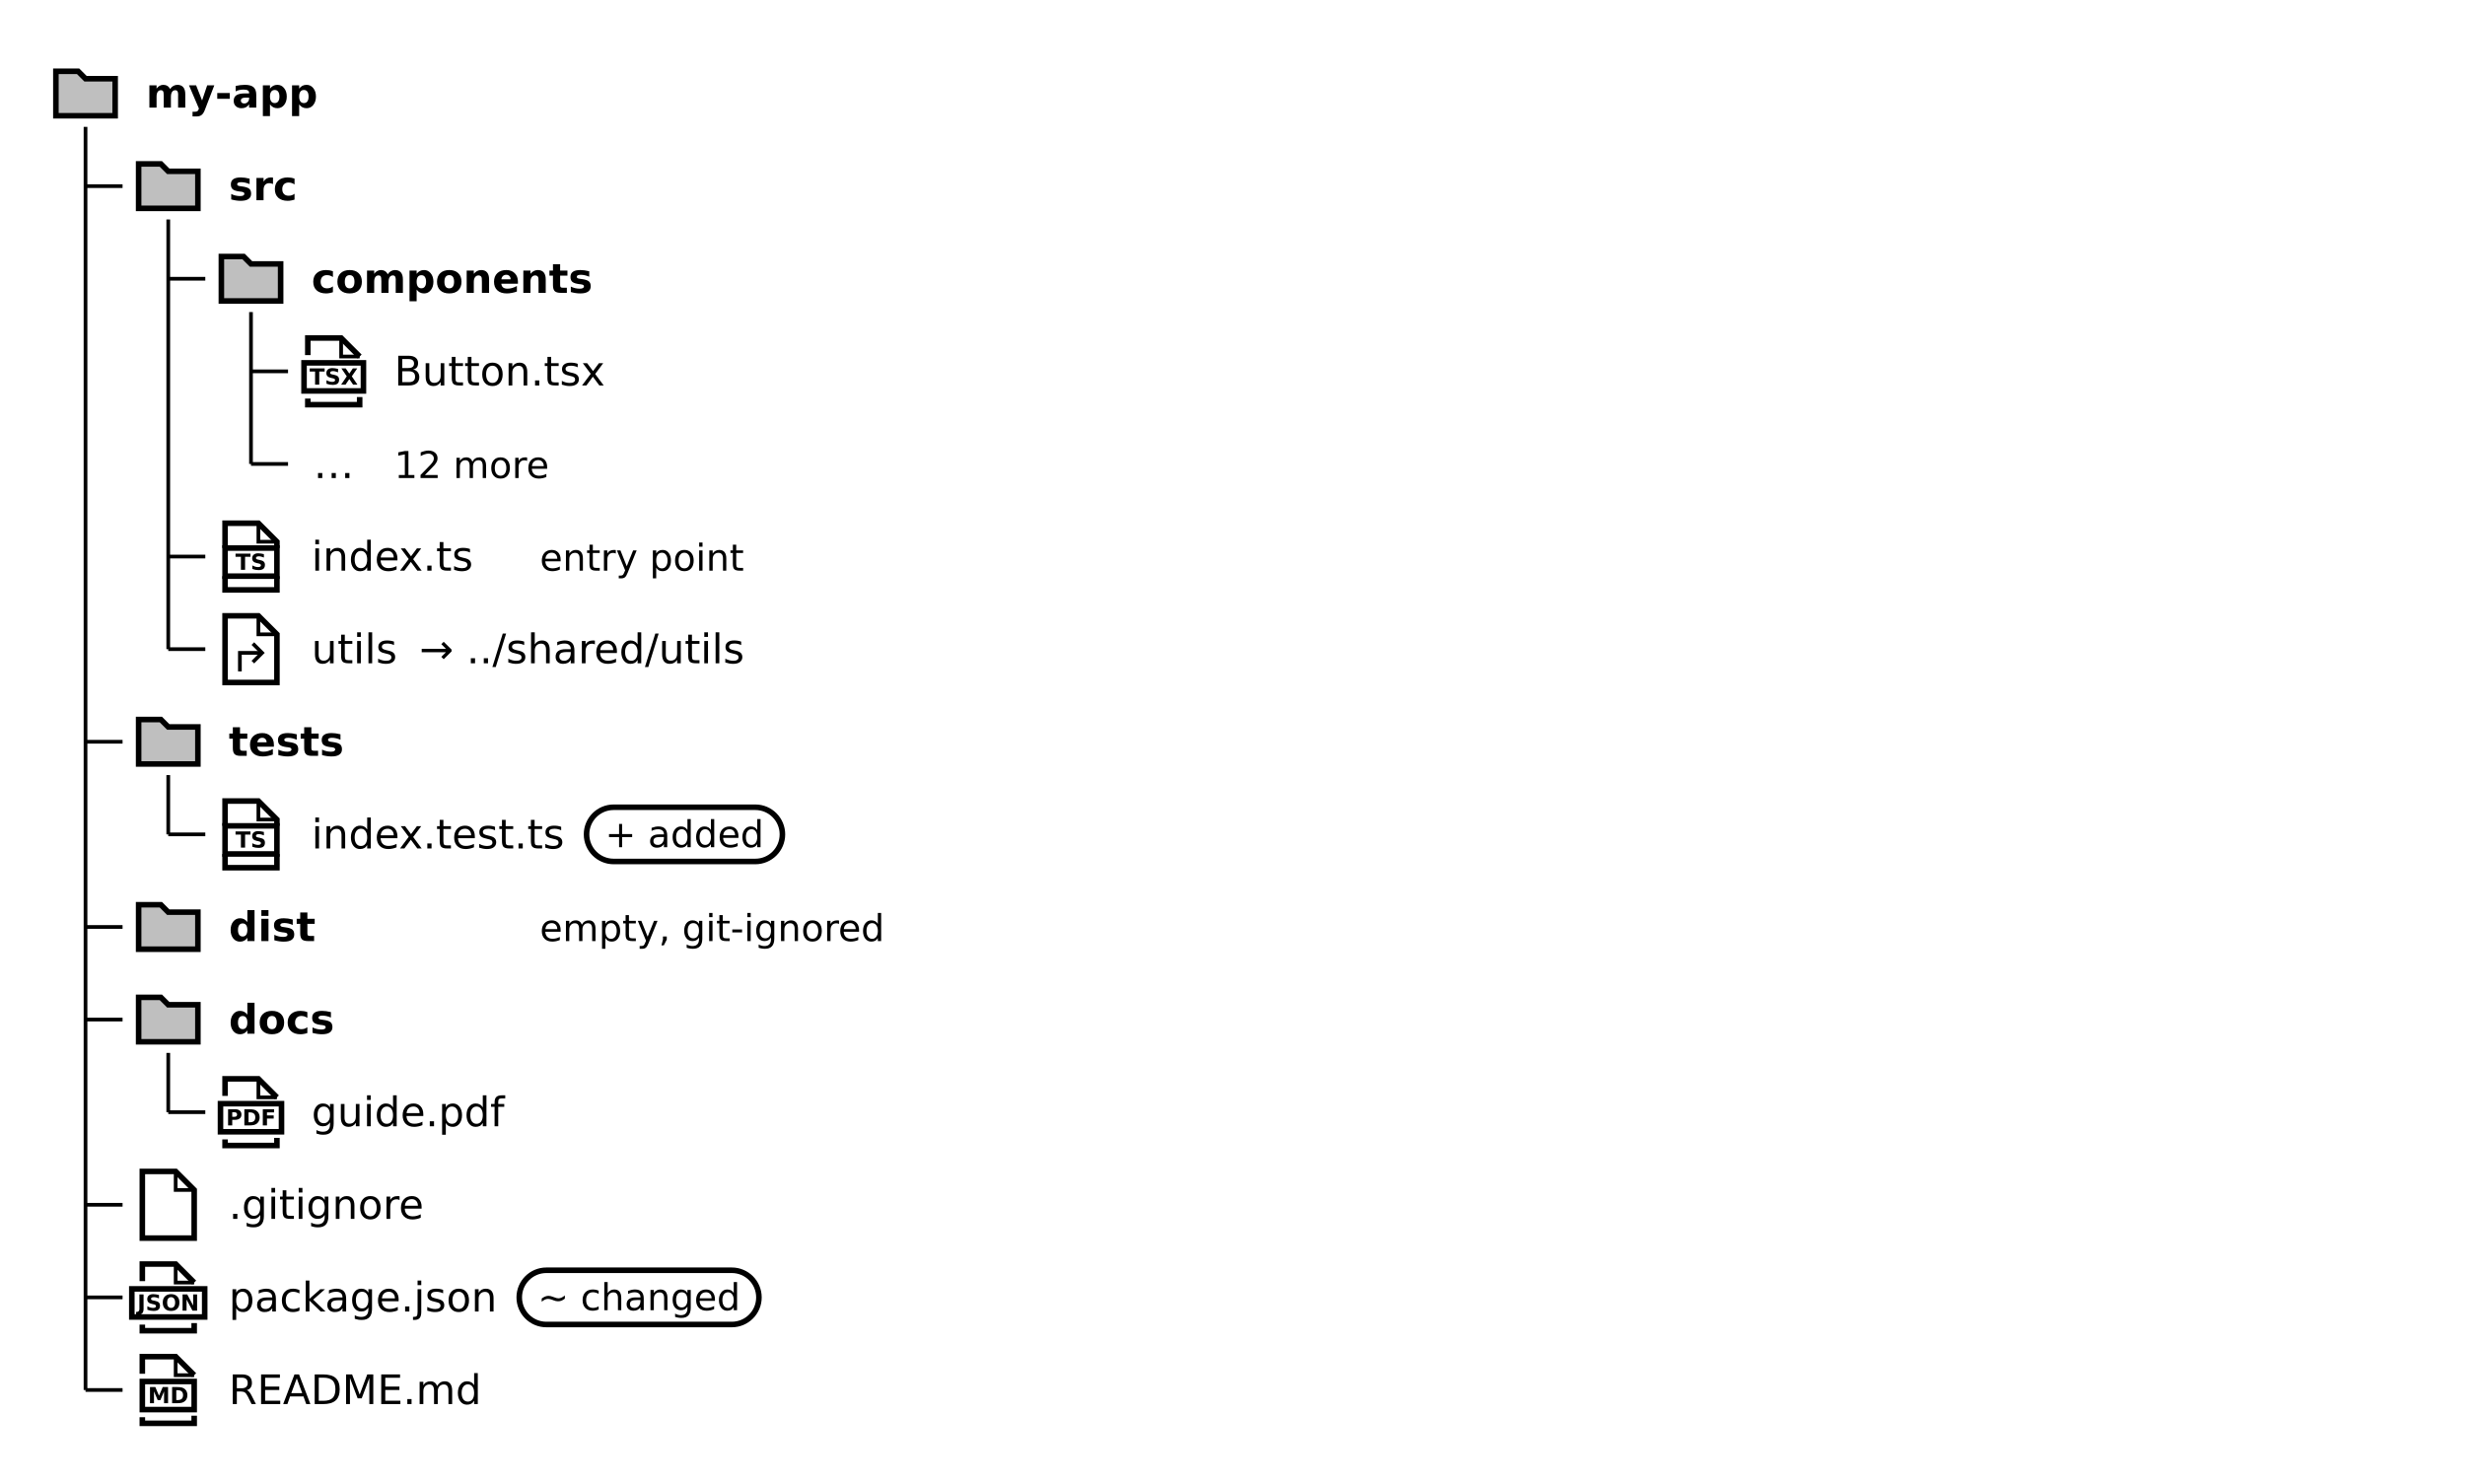
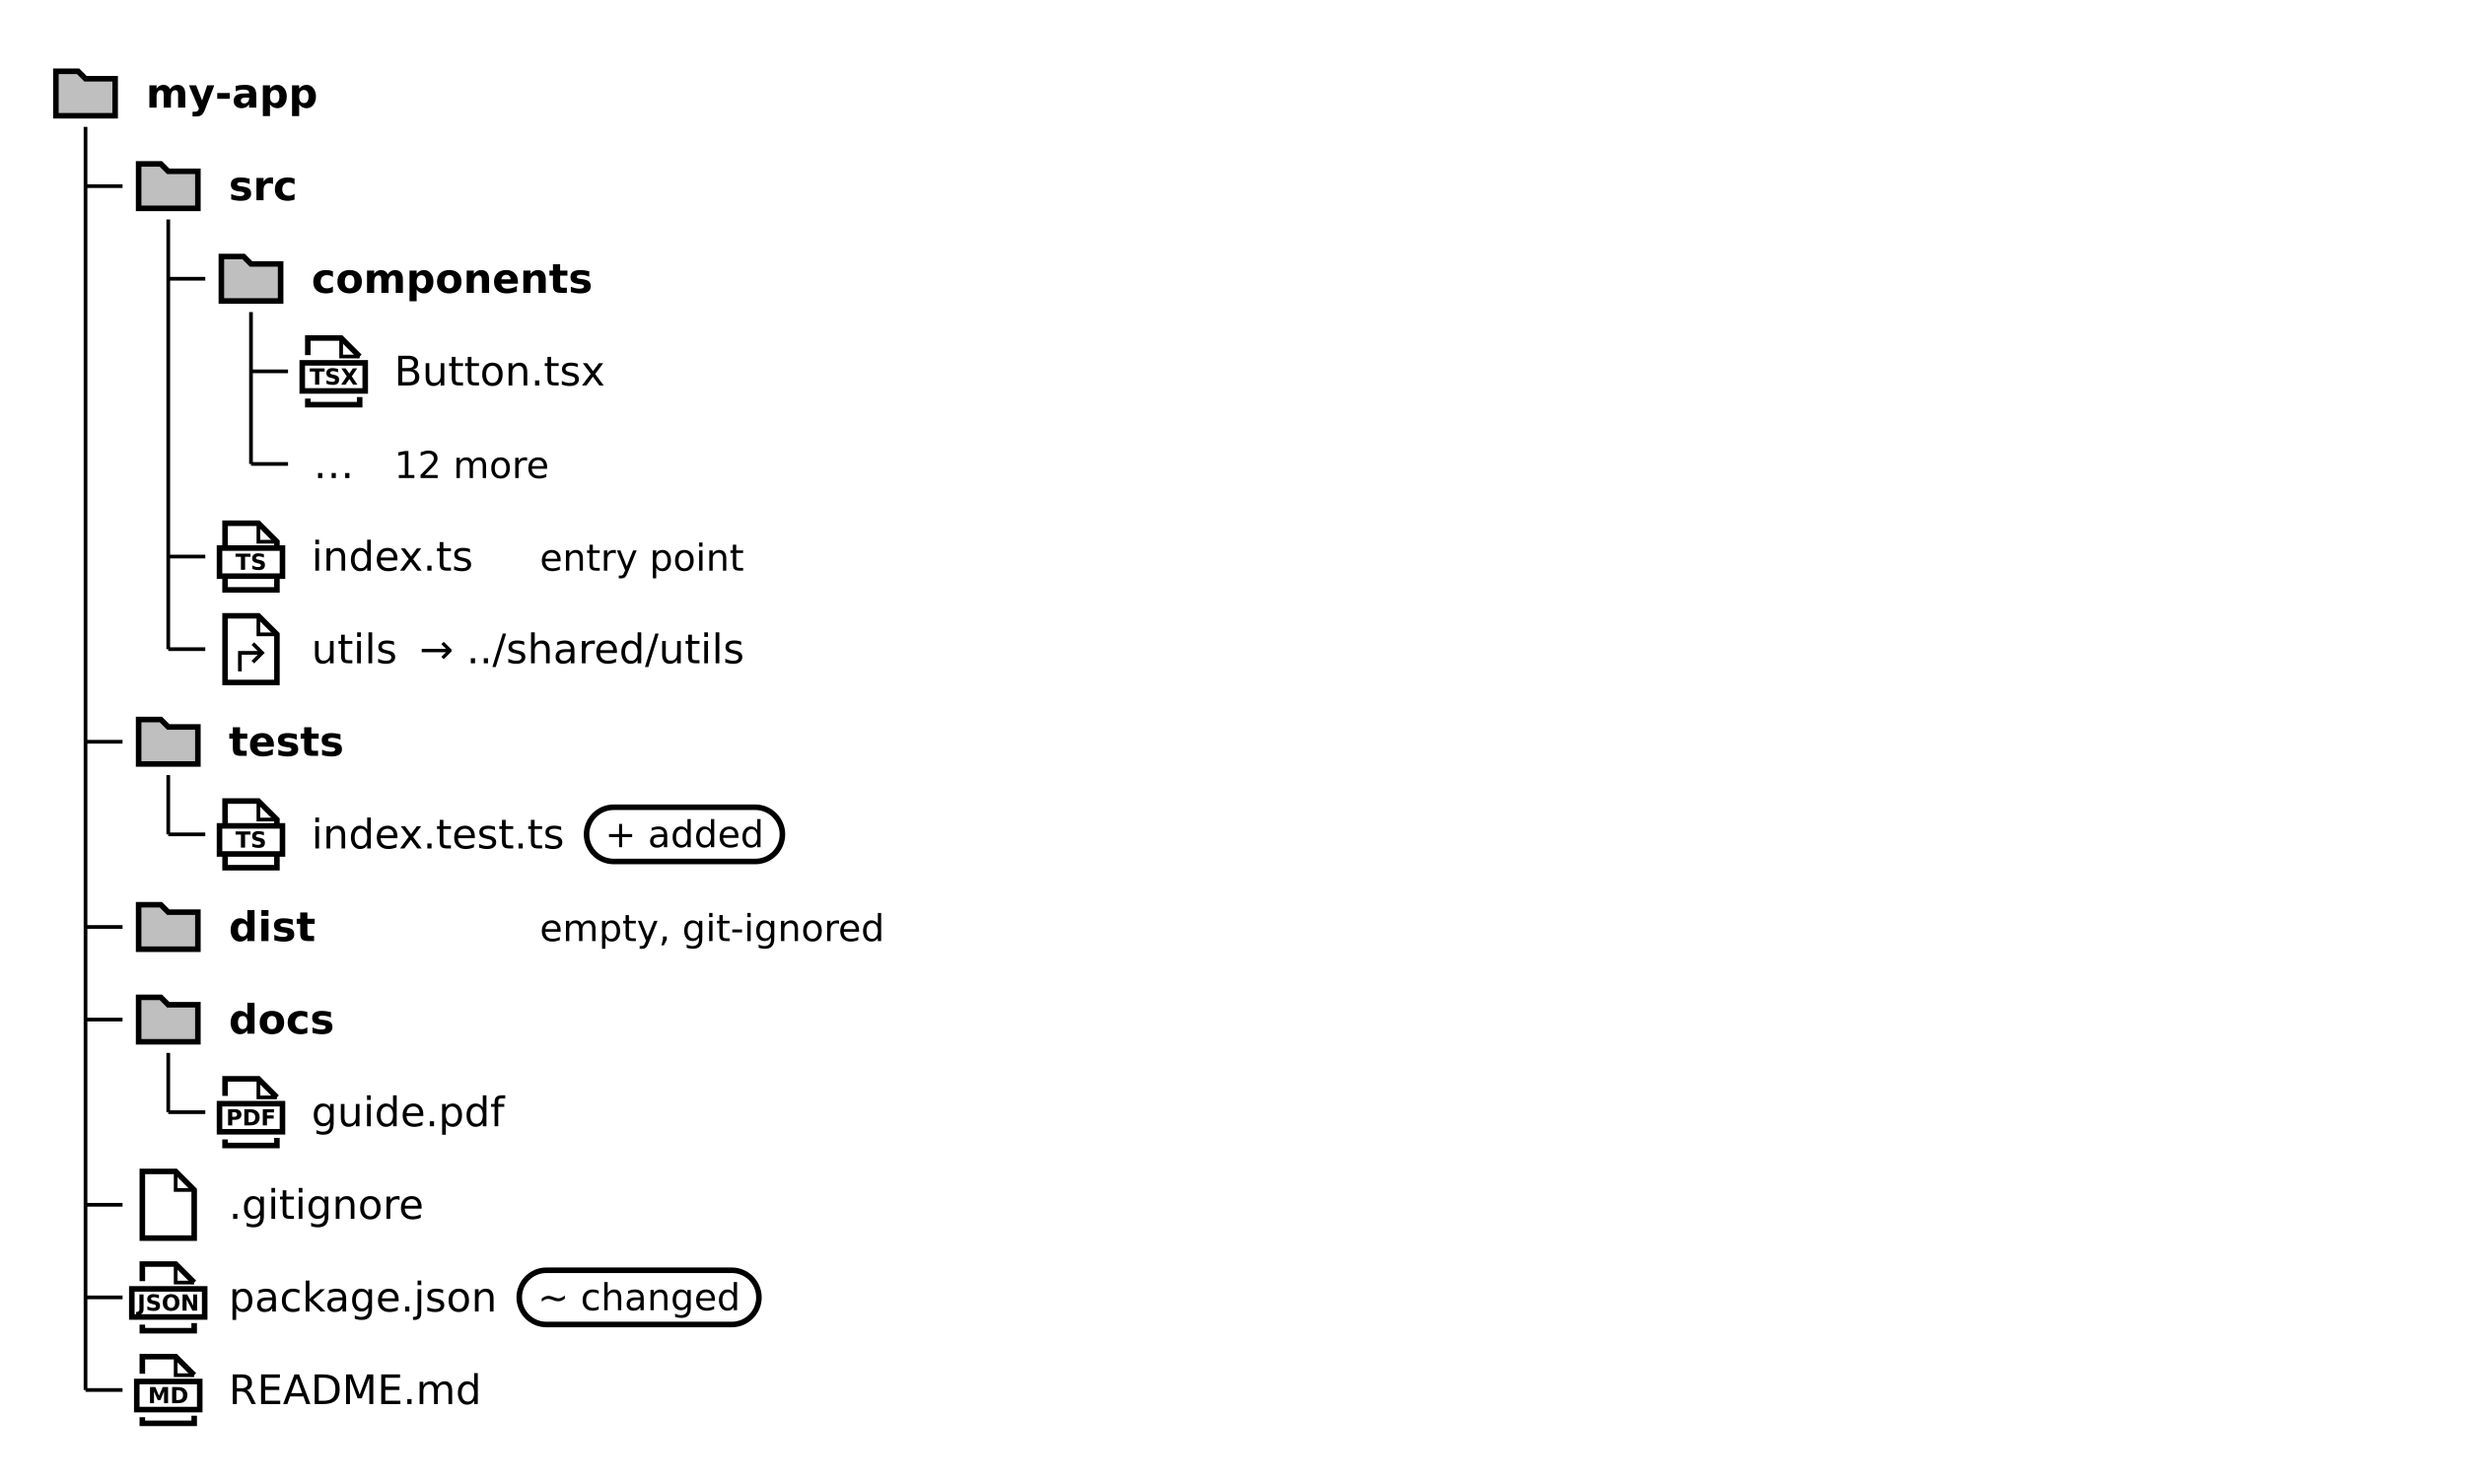
- <svg xmlns="http://www.w3.org/2000/svg" viewBox="-0.75 -0.75 665.5 400.5" role="img" aria-labelledby="ds01ce9bf81b-title ds01ce9bf81b-desc">
+ <svg xmlns="http://www.w3.org/2000/svg" viewBox="-0.75 -0.75 665.5 400.5" role="img" aria-labelledby="ds038a94b061-title ds038a94b061-desc">
  <polygon points="14.338,18.5 20.338,18.5 22.338,20.5 30.338,20.5 30.338,30.5 14.338,30.5" fill="currentColor" fill-opacity="0.25" stroke="currentColor" stroke-width="1.5" />
  <polygon points="36.676,43.5 42.676,43.5 44.676,45.5 52.676,45.5 52.676,55.5 36.676,55.5" fill="currentColor" fill-opacity="0.25" stroke="currentColor" stroke-width="1.5" />
  <polygon points="59.014,68.5 65.014,68.5 67.014,70.5 75.014,70.5 75.014,80.5 59.014,80.5" fill="currentColor" fill-opacity="0.25" stroke="currentColor" stroke-width="1.5" />
  <path d="M 82.352 95.112 L 82.352 90.5 L 91.352 90.5 L 96.352 95.5" fill="none" stroke="currentColor" stroke-width="1.5" />
  <path d="M 82.352 106.852 L 82.352 108.5 L 96.352 108.5 L 96.352 106.44" fill="none" stroke="currentColor" stroke-width="1.5" />
  <path d="M 91.352 90.5 L 91.352 95.5 L 96.352 95.5" fill="none" stroke="currentColor" stroke-width="1" />
-   <polygon points="81.332,97.208 97.372,97.208 97.372,104.792 81.332,104.792" fill="none" stroke="currentColor" stroke-width="1.5" />
+   <polygon points="80.852,97.208 97.852,97.208 97.852,104.792 80.852,104.792" fill="none" stroke="currentColor" stroke-width="1.5" />
  <text x="89.352" y="103.077" font-family="'DejaVu Sans', sans-serif" font-size="6" fill="currentColor" font-weight="bold" text-anchor="middle">TSX</text>
  <text x="89.352" y="128.308" font-family="'DejaVu Sans', sans-serif" font-size="11" fill="currentColor" text-anchor="middle">…</text>
  <path d="M 60.014 147.208 L 60.014 140.5 L 69.014 140.5 L 74.014 145.5 L 74.014 147.208" fill="none" stroke="currentColor" stroke-width="1.5" />
  <path d="M 60.014 154.792 L 60.014 158.5 L 74.014 158.5 L 74.014 154.792" fill="none" stroke="currentColor" stroke-width="1.5" />
  <path d="M 69.014 140.5 L 69.014 145.5 L 74.014 145.5" fill="none" stroke="currentColor" stroke-width="1" />
-   <polygon points="60.014,147.208 74.014,147.208 74.014,154.792 60.014,154.792" fill="none" stroke="currentColor" stroke-width="1.5" />
+   <polygon points="58.514,147.208 75.514,147.208 75.514,154.792 58.514,154.792" fill="none" stroke="currentColor" stroke-width="1.5" />
  <text x="67.014" y="153.077" font-family="'DejaVu Sans', sans-serif" font-size="6" fill="currentColor" font-weight="bold" text-anchor="middle">TS</text>
  <polygon points="60.014,165.5 69.014,165.5 74.014,170.5 74.014,183.5 60.014,183.5" fill="none" stroke="currentColor" stroke-width="1.5" />
  <path d="M 69.014 165.5 L 69.014 170.5 L 74.014 170.5" fill="none" stroke="currentColor" stroke-width="1" />
  <path d="M 64.014 180.5 L 64.014 175.5 L 70.014 175.5" fill="none" stroke="currentColor" stroke-width="1" />
  <path d="M 67.514 173 L 70.014 175.5 L 67.514 178" fill="none" stroke="currentColor" stroke-width="1" />
  <polygon points="36.676,193.5 42.676,193.5 44.676,195.5 52.676,195.5 52.676,205.5 36.676,205.5" fill="currentColor" fill-opacity="0.25" stroke="currentColor" stroke-width="1.5" />
  <rect x="157.607" y="217.18" width="52.881" height="14.641" rx="7.32" fill="none" stroke="currentColor" stroke-width="1.5" />
  <path d="M 60.014 222.208 L 60.014 215.5 L 69.014 215.5 L 74.014 220.5 L 74.014 222.208" fill="none" stroke="currentColor" stroke-width="1.5" />
  <path d="M 60.014 229.792 L 60.014 233.5 L 74.014 233.5 L 74.014 229.792" fill="none" stroke="currentColor" stroke-width="1.5" />
  <path d="M 69.014 215.5 L 69.014 220.5 L 74.014 220.5" fill="none" stroke="currentColor" stroke-width="1" />
-   <polygon points="60.014,222.208 74.014,222.208 74.014,229.792 60.014,229.792" fill="none" stroke="currentColor" stroke-width="1.5" />
+   <polygon points="58.514,222.208 75.514,222.208 75.514,229.792 58.514,229.792" fill="none" stroke="currentColor" stroke-width="1.5" />
  <text x="67.014" y="228.077" font-family="'DejaVu Sans', sans-serif" font-size="6" fill="currentColor" font-weight="bold" text-anchor="middle">TS</text>
  <polygon points="36.676,243.5 42.676,243.5 44.676,245.5 52.676,245.5 52.676,255.5 36.676,255.5" fill="currentColor" fill-opacity="0.25" stroke="currentColor" stroke-width="1.5" />
  <polygon points="36.676,268.5 42.676,268.5 44.676,270.5 52.676,270.5 52.676,280.5 36.676,280.5" fill="currentColor" fill-opacity="0.25" stroke="currentColor" stroke-width="1.5" />
  <path d="M 60.014 295.112 L 60.014 290.5 L 69.014 290.5 L 74.014 295.5" fill="none" stroke="currentColor" stroke-width="1.5" />
  <path d="M 60.014 306.852 L 60.014 308.5 L 74.014 308.5 L 74.014 306.44" fill="none" stroke="currentColor" stroke-width="1.5" />
  <path d="M 69.014 290.5 L 69.014 295.5 L 74.014 295.5" fill="none" stroke="currentColor" stroke-width="1" />
-   <polygon points="58.775,297.208 75.252,297.208 75.252,304.792 58.775,304.792" fill="none" stroke="currentColor" stroke-width="1.5" />
+   <polygon points="58.514,297.208 75.514,297.208 75.514,304.792 58.514,304.792" fill="none" stroke="currentColor" stroke-width="1.5" />
  <text x="67.014" y="303.077" font-family="'DejaVu Sans', sans-serif" font-size="6" fill="currentColor" font-weight="bold" text-anchor="middle">PDF</text>
  <polygon points="37.676,315.5 46.676,315.5 51.676,320.5 51.676,333.5 37.676,333.5" fill="none" stroke="currentColor" stroke-width="1.5" />
  <path d="M 46.676 315.5 L 46.676 320.5 L 51.676 320.5" fill="none" stroke="currentColor" stroke-width="1" />
  <rect x="139.438" y="342.18" width="64.707" height="14.641" rx="7.32" fill="none" stroke="currentColor" stroke-width="1.5" />
  <path d="M 37.676 345.112 L 37.676 340.5 L 46.676 340.5 L 51.676 345.5" fill="none" stroke="currentColor" stroke-width="1.5" />
  <path d="M 37.676 356.852 L 37.676 358.5 L 51.676 358.5 L 51.676 356.44" fill="none" stroke="currentColor" stroke-width="1.5" />
  <path d="M 46.676 340.5 L 46.676 345.5 L 51.676 345.5" fill="none" stroke="currentColor" stroke-width="1" />
  <polygon points="34.838,347.208 54.514,347.208 54.514,354.792 34.838,354.792" fill="none" stroke="currentColor" stroke-width="1.5" />
  <text x="44.676" y="353.077" font-family="'DejaVu Sans', sans-serif" font-size="6" fill="currentColor" font-weight="bold" text-anchor="middle">JSON</text>
  <path d="M 37.676 370.112 L 37.676 365.5 L 46.676 365.5 L 51.676 370.5" fill="none" stroke="currentColor" stroke-width="1.5" />
  <path d="M 37.676 381.852 L 37.676 383.5 L 51.676 383.5 L 51.676 381.44" fill="none" stroke="currentColor" stroke-width="1.5" />
  <path d="M 46.676 365.5 L 46.676 370.5 L 51.676 370.5" fill="none" stroke="currentColor" stroke-width="1" />
-   <polygon points="37.676,372.208 51.676,372.208 51.676,379.792 37.676,379.792" fill="none" stroke="currentColor" stroke-width="1.5" />
+   <polygon points="36.176,372.208 53.176,372.208 53.176,379.792 36.176,379.792" fill="none" stroke="currentColor" stroke-width="1.5" />
  <text x="44.676" y="378.077" font-family="'DejaVu Sans', sans-serif" font-size="6" fill="currentColor" font-weight="bold" text-anchor="middle">MD</text>
  <path d="M 22.338 49.5 L 32.338 49.5" fill="none" stroke="currentColor" stroke-width="1" />
  <path d="M 44.676 74.5 L 54.676 74.5" fill="none" stroke="currentColor" stroke-width="1" />
  <path d="M 67.014 99.5 L 77.014 99.5" fill="none" stroke="currentColor" stroke-width="1" />
  <path d="M 67.014 124.5 L 77.014 124.5" fill="none" stroke="currentColor" stroke-width="1" />
  <path d="M 44.676 149.5 L 54.676 149.5" fill="none" stroke="currentColor" stroke-width="1" />
  <path d="M 44.676 174.5 L 54.676 174.5" fill="none" stroke="currentColor" stroke-width="1" />
  <path d="M 22.338 199.5 L 32.338 199.5" fill="none" stroke="currentColor" stroke-width="1" />
  <path d="M 44.676 224.5 L 54.676 224.5" fill="none" stroke="currentColor" stroke-width="1" />
  <path d="M 22.338 249.5 L 32.338 249.5" fill="none" stroke="currentColor" stroke-width="1" />
  <path d="M 22.338 274.5 L 32.338 274.5" fill="none" stroke="currentColor" stroke-width="1" />
  <path d="M 44.676 299.5 L 54.676 299.5" fill="none" stroke="currentColor" stroke-width="1" />
  <path d="M 22.338 324.5 L 32.338 324.5" fill="none" stroke="currentColor" stroke-width="1" />
  <path d="M 22.338 349.5 L 32.338 349.5" fill="none" stroke="currentColor" stroke-width="1" />
  <path d="M 22.338 374.5 L 32.338 374.5" fill="none" stroke="currentColor" stroke-width="1" />
  <path d="M 22.338 33.5 L 22.338 374.5" fill="none" stroke="currentColor" stroke-width="1" />
  <path d="M 44.676 58.5 L 44.676 174.5" fill="none" stroke="currentColor" stroke-width="1" />
  <path d="M 67.014 83.5 L 67.014 124.5" fill="none" stroke="currentColor" stroke-width="1" />
  <path d="M 44.676 208.5 L 44.676 224.5" fill="none" stroke="currentColor" stroke-width="1" />
  <path d="M 44.676 283.5 L 44.676 299.5" fill="none" stroke="currentColor" stroke-width="1" />
  <text x="38.676" y="28.308" font-family="'DejaVu Sans', sans-serif" font-size="11" fill="currentColor" font-weight="bold">my-app</text>
  <text x="61.014" y="53.308" font-family="'DejaVu Sans', sans-serif" font-size="11" fill="currentColor" font-weight="bold">src</text>
  <text x="83.352" y="78.308" font-family="'DejaVu Sans', sans-serif" font-size="11" fill="currentColor" font-weight="bold">components</text>
  <text x="105.689" y="103.308" font-family="'DejaVu Sans', sans-serif" font-size="11" fill="currentColor">Button.tsx</text>
  <text x="105.689" y="128.308" font-family="'DejaVu Sans', sans-serif" font-size="10" fill="currentColor">12 more</text>
  <text x="83.352" y="153.308" font-family="'DejaVu Sans', sans-serif" font-size="11" fill="currentColor">index.ts</text>
  <text x="83.352" y="178.308" font-family="'DejaVu Sans', sans-serif" font-size="11" fill="currentColor">utils</text>
  <text x="112.479" y="178.308" font-family="'DejaVu Sans', sans-serif" font-size="11" fill="currentColor">→ ../shared/utils</text>
  <text x="61.014" y="203.308" font-family="'DejaVu Sans', sans-serif" font-size="11" fill="currentColor" font-weight="bold">tests</text>
  <text x="83.352" y="228.308" font-family="'DejaVu Sans', sans-serif" font-size="11" fill="currentColor">index.test.ts</text>
  <text x="184.048" y="227.962" font-family="'DejaVu Sans', sans-serif" font-size="10" fill="currentColor" text-anchor="middle">+ added</text>
  <text x="61.014" y="253.308" font-family="'DejaVu Sans', sans-serif" font-size="11" fill="currentColor" font-weight="bold">dist</text>
  <text x="61.014" y="278.308" font-family="'DejaVu Sans', sans-serif" font-size="11" fill="currentColor" font-weight="bold">docs</text>
  <text x="83.352" y="303.308" font-family="'DejaVu Sans', sans-serif" font-size="11" fill="currentColor">guide.pdf</text>
  <text x="61.014" y="328.308" font-family="'DejaVu Sans', sans-serif" font-size="11" fill="currentColor">.gitignore</text>
  <text x="61.014" y="353.308" font-family="'DejaVu Sans', sans-serif" font-size="11" fill="currentColor">package.json</text>
  <text x="171.791" y="352.962" font-family="'DejaVu Sans', sans-serif" font-size="10" fill="currentColor" text-anchor="middle">~ changed</text>
  <text x="61.014" y="378.308" font-family="'DejaVu Sans', sans-serif" font-size="11" fill="currentColor">README.md</text>
  <text x="144.986" y="153.308" font-family="'DejaVu Sans', sans-serif" font-size="10" fill="currentColor">entry point</text>
  <text x="144.986" y="253.308" font-family="'DejaVu Sans', sans-serif" font-size="10" fill="currentColor">empty, git-ignored</text>
</svg>
